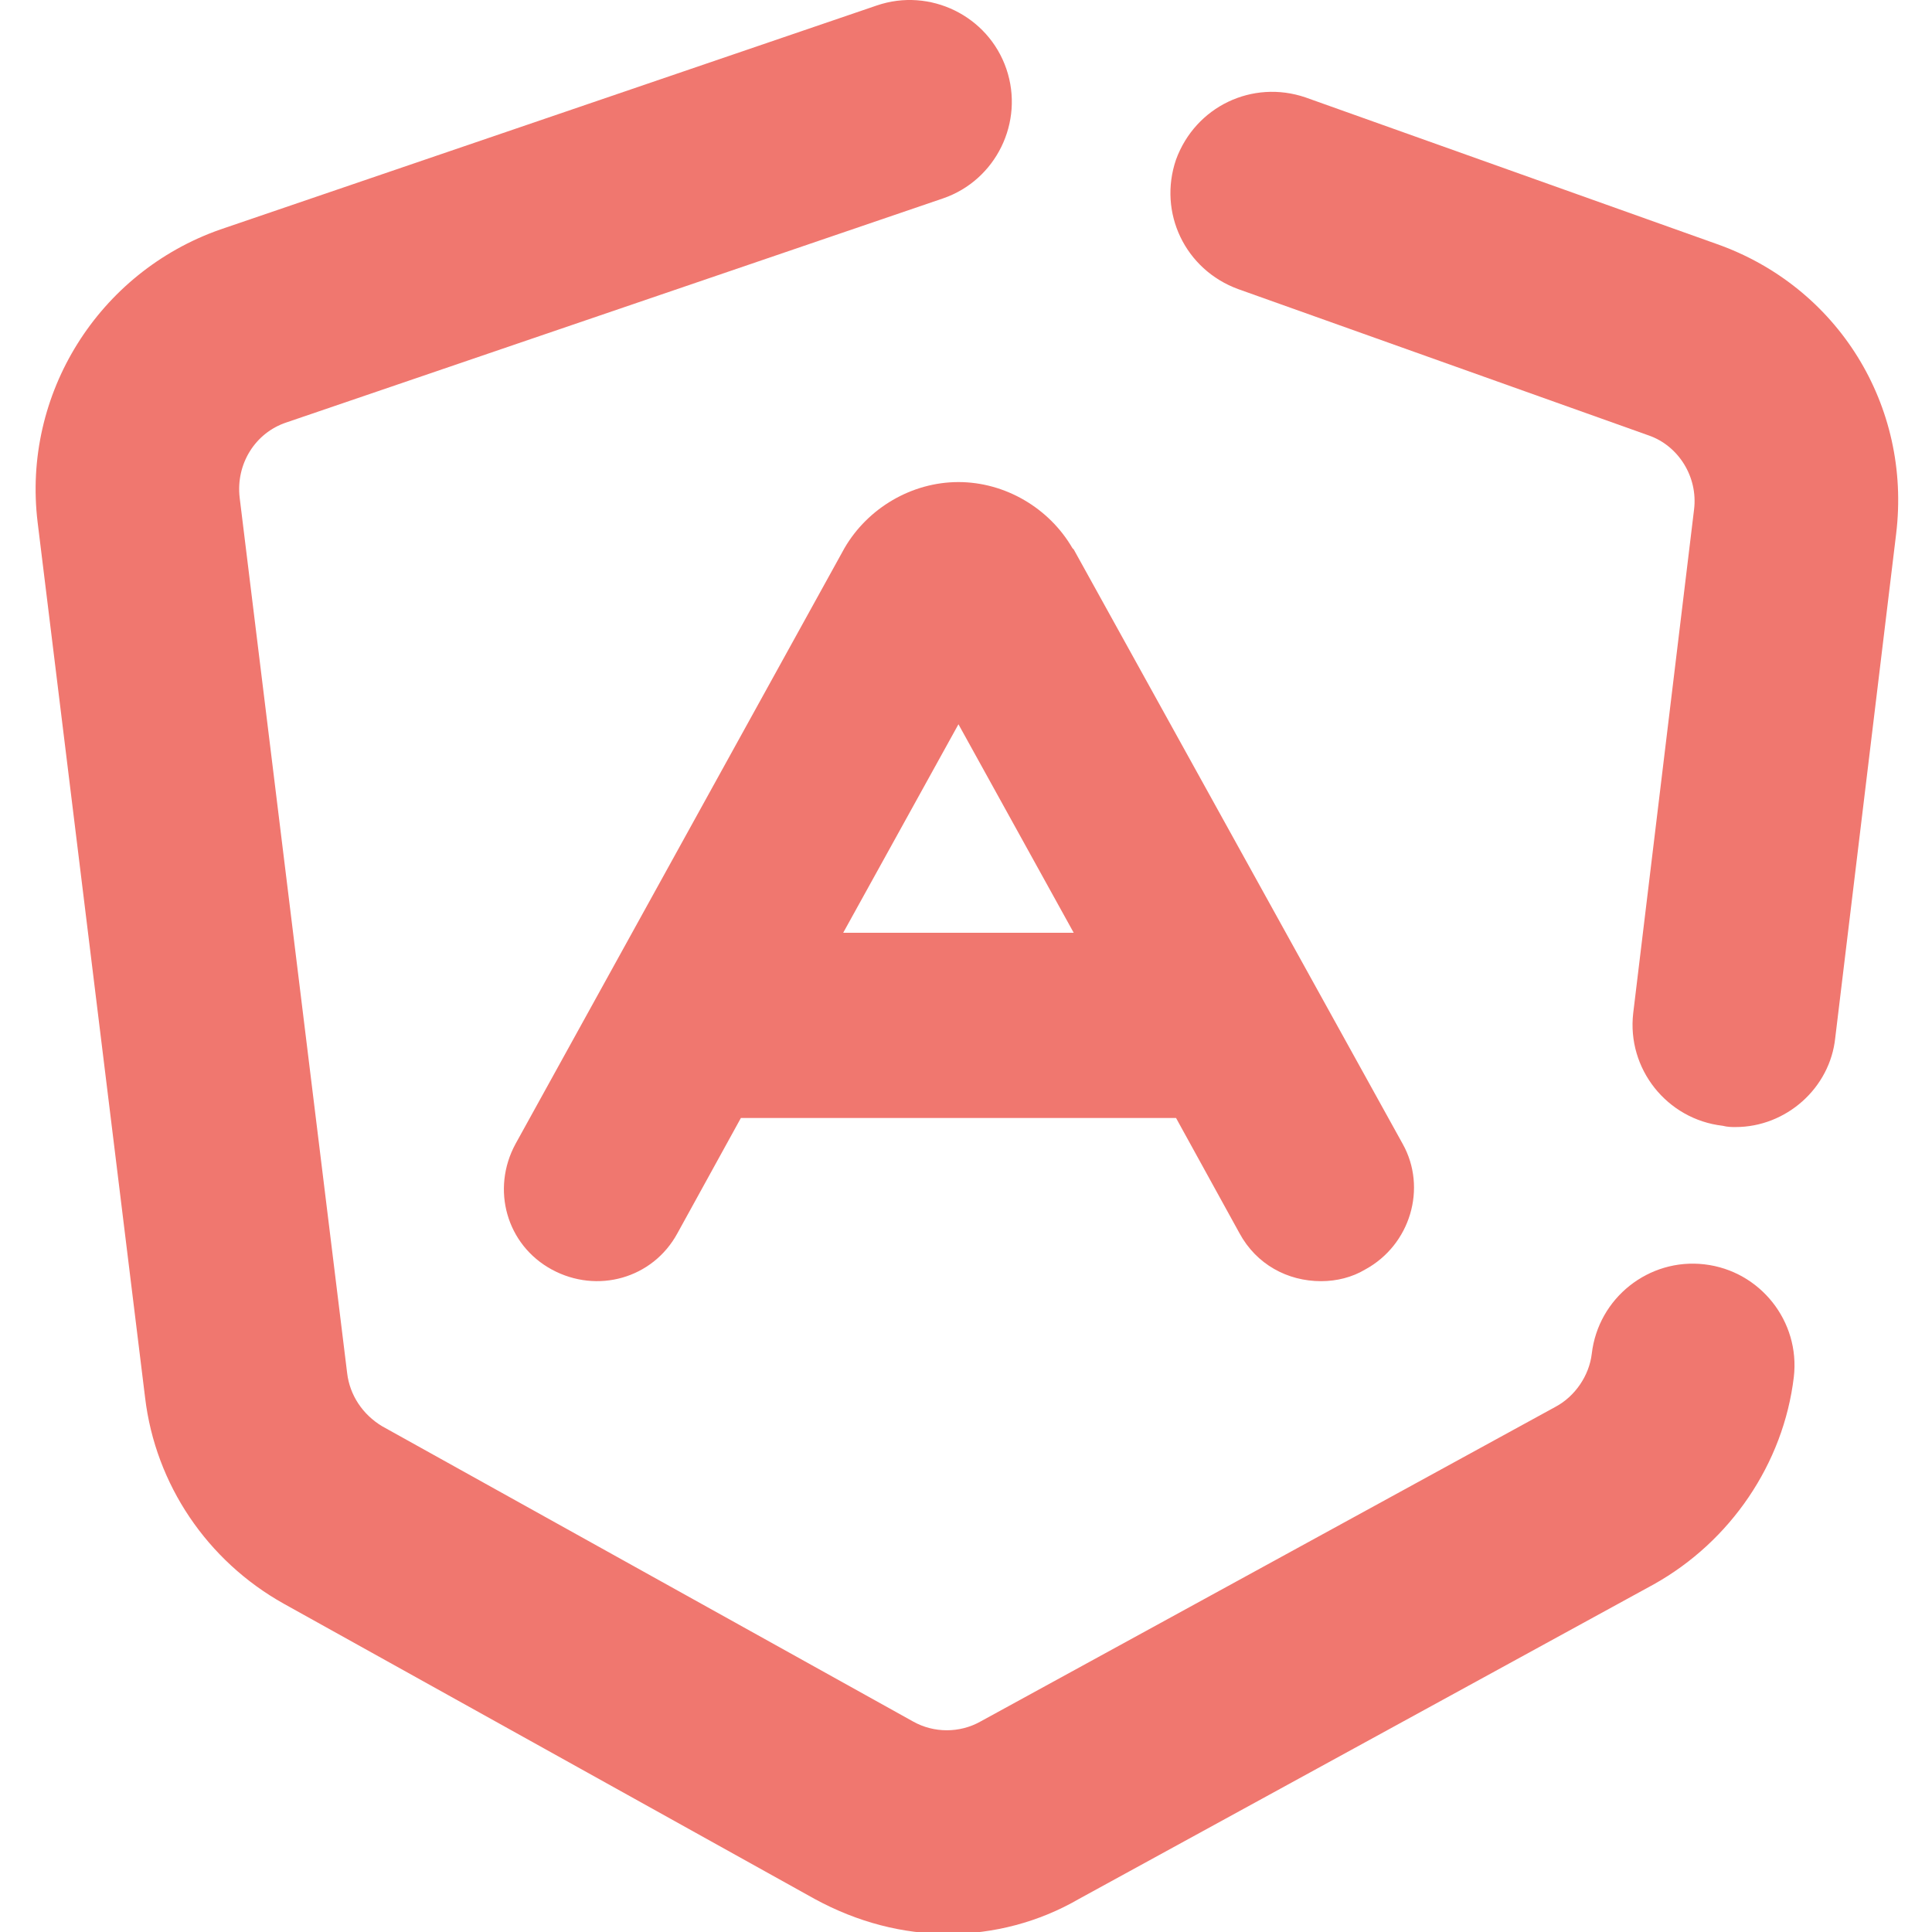
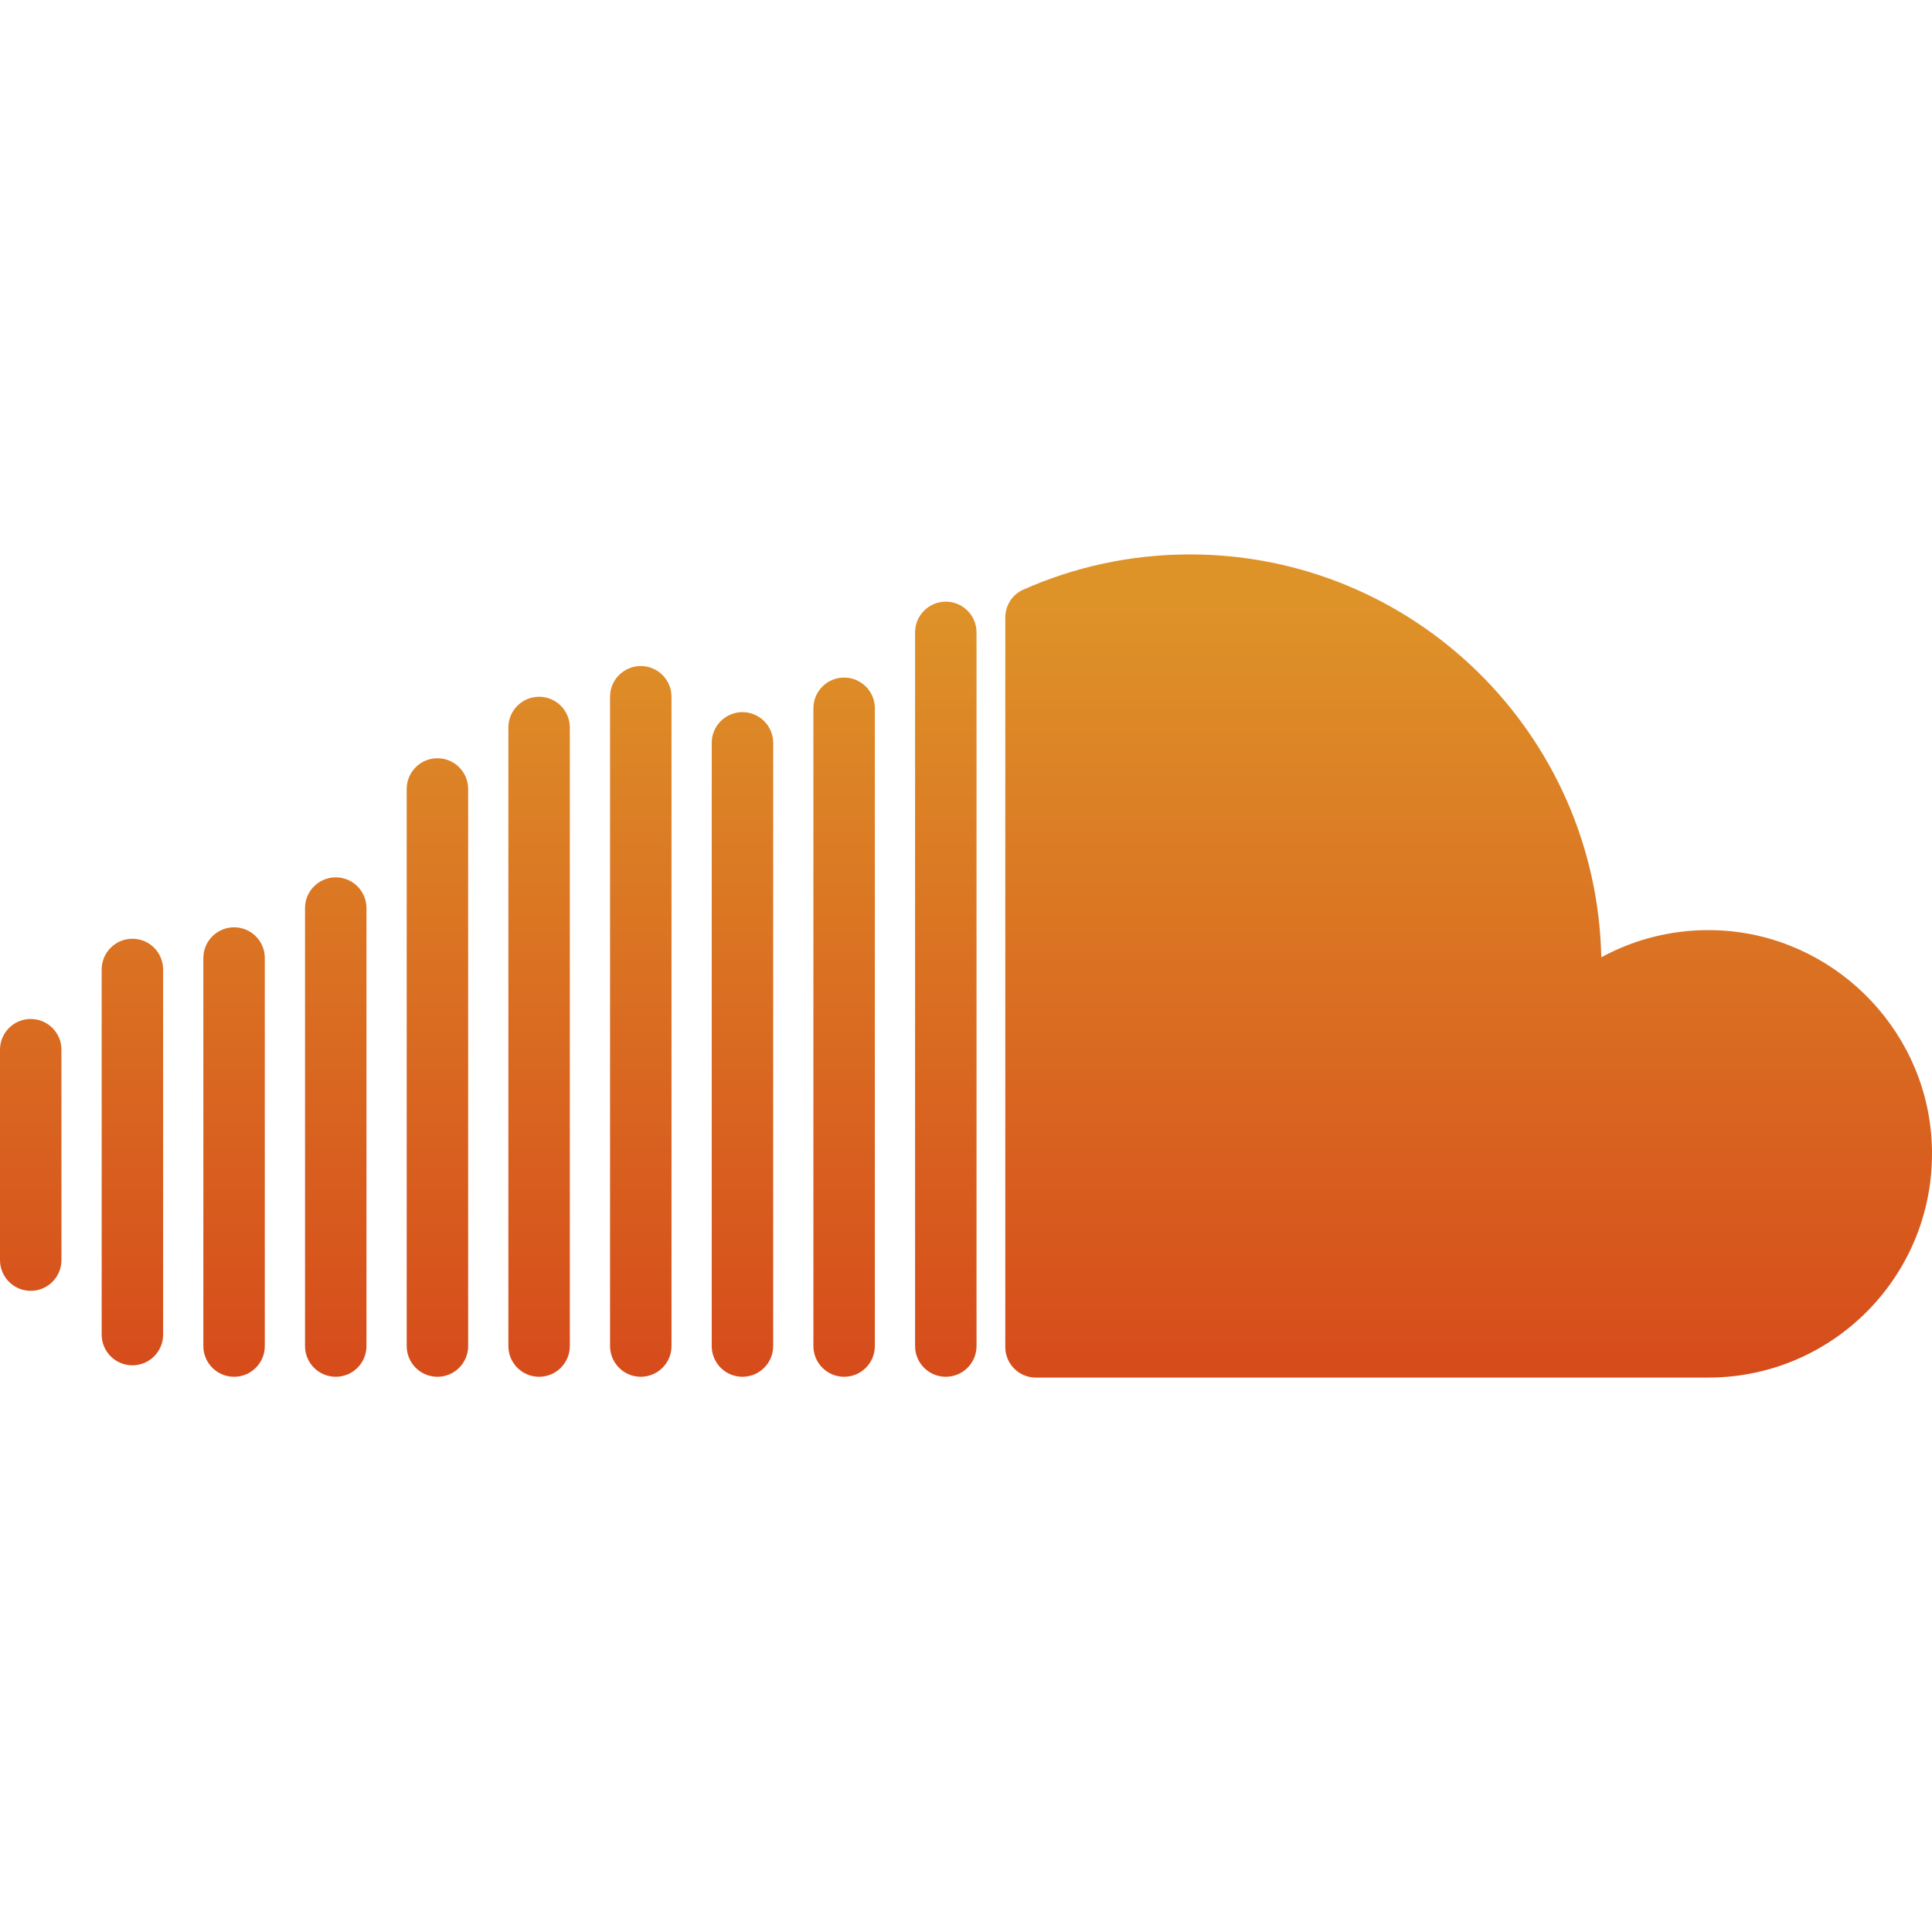
- <svg xmlns="http://www.w3.org/2000/svg" version="1.1" x="0px" y="0px" width="222px" height="222px" viewBox="-4.092 0 222 222" enable-background="new -4.092 0 222 222" xml:space="preserve">
-   <defs>
- </defs>
-   <path fill="#F0776F" d="M195.333,129.506c-0.446,0-0.893,0-1.488-0.148c-6.399-0.744-11.013-6.548-10.269-12.947l6.994-57.891  c0.447-3.721-1.785-7.293-5.208-8.483l-47.176-16.816c-6.103-2.232-9.228-8.78-7.144-14.882c2.232-6.102,8.78-9.227,14.882-7.144  l47.176,16.816c13.989,4.911,22.472,18.603,20.687,33.336l-6.995,57.891C206.197,125.042,201.137,129.506,195.333,129.506z" />
-   <path fill="#F0776F" d="M104.851,222.222c-5.209,0-10.417-1.34-15.329-4.019l-61.016-33.931  c-8.781-4.911-14.733-13.691-15.924-23.663L0.23,60.007c-1.786-14.733,6.995-28.723,20.983-33.634L96.665,0.627  c6.102-2.083,12.799,1.19,14.882,7.292c2.084,6.103-1.19,12.799-7.292,14.883L28.803,48.547c-3.572,1.191-5.804,4.763-5.357,8.632  l12.352,100.603c0.298,2.53,1.786,4.762,4.018,6.102l61.016,33.931c2.381,1.34,5.358,1.34,7.739,0l66.076-36.163  c2.232-1.19,3.87-3.571,4.167-6.102c0.744-6.399,6.549-11.013,12.948-10.269c6.398,0.744,11.012,6.548,10.269,12.947  c-1.191,9.971-7.293,18.9-16.073,23.812l-66.076,36.163C115.268,220.882,110.059,222.222,104.851,222.222z" />
-   <path fill="#F0776F" d="M157.086,131.441l-37.8-68.309l-0.149-0.149c-2.679-4.613-7.738-7.59-13.096-7.59s-10.417,2.977-13.096,7.59  l-37.8,68.458c-2.828,5.208-1.042,11.607,4.167,14.436c5.208,2.827,11.608,1.041,14.436-4.167l7.292-13.245h50.004l7.292,13.245  c1.935,3.571,5.506,5.506,9.376,5.506c1.785,0,3.571-0.446,5.06-1.339C157.979,143.049,159.914,136.501,157.086,131.441z   M92.796,107.183l13.245-23.96l13.245,23.96H92.796z" />
+ <svg xmlns="http://www.w3.org/2000/svg" version="1.1" id="Layer_1" x="0px" y="0px" viewBox="0 0 447.727 447.727" style="enable-background:new 0 0 447.727 447.727;" xml:space="preserve">
+   <g>
+     <linearGradient id="SVGID_1_" gradientUnits="userSpaceOnUse" x1="340.348" y1="311.841" x2="340.348" y2="132.571" gradientTransform="matrix(1 0 0 -1 0 450.0009)">
+       <stop offset="0" style="stop-color:#DE9329" />
+       <stop offset="1" style="stop-color:#D64C1B" />
+     </linearGradient>
+     <path style="fill:url(#SVGID_1_);" d="M447.601,263.733c-1.785-25.984-23.127-46.862-49.142-48.123   c-9.942-0.482-19.306,1.84-27.373,6.24c-1.075-51.745-43.328-93.368-95.33-93.368c-13.755,0-26.82,2.923-38.627,8.168   c-2.541,1.129-4.16,3.673-4.16,6.454v169.067c0,3.906,3.167,7.073,7.073,7.073h155.837   C425.725,319.243,449.681,294.024,447.601,263.733z" />
+     <linearGradient id="SVGID_2_" gradientUnits="userSpaceOnUse" x1="219.183" y1="311.841" x2="219.183" y2="132.571" gradientTransform="matrix(1 0 0 -1 0 450.0009)">
+       <stop offset="0" style="stop-color:#DE9329" />
+       <stop offset="1" style="stop-color:#D64C1B" />
+     </linearGradient>
+     <path style="fill:url(#SVGID_2_);" d="M219.182,139.431c-3.933,0-7.12,3.188-7.12,7.12v165.387c0,3.933,3.188,7.12,7.12,7.12   c3.932,0,7.121-3.188,7.121-7.12V146.551C226.303,142.619,223.114,139.431,219.182,139.431z" />
+     <linearGradient id="SVGID_3_" gradientUnits="userSpaceOnUse" x1="195.62" y1="311.841" x2="195.62" y2="132.571" gradientTransform="matrix(1 0 0 -1 0 450.0009)">
+       <stop offset="0" style="stop-color:#DE9329" />
+       <stop offset="1" style="stop-color:#D64C1B" />
+     </linearGradient>
+     <path style="fill:url(#SVGID_3_);" d="M195.62,157.019c-3.933,0-7.12,3.188-7.12,7.12v147.799c0,3.933,3.188,7.12,7.12,7.12   s7.12-3.188,7.12-7.12V164.139C202.74,160.207,199.552,157.019,195.62,157.019z" />
+     <linearGradient id="SVGID_4_" gradientUnits="userSpaceOnUse" x1="172.057" y1="311.841" x2="172.057" y2="132.571" gradientTransform="matrix(1 0 0 -1 0 450.0009)">
+       <stop offset="0" style="stop-color:#DE9329" />
+       <stop offset="1" style="stop-color:#D64C1B" />
+     </linearGradient>
+     <path style="fill:url(#SVGID_4_);" d="M172.057,165.033c-3.933,0-7.12,3.188-7.12,7.12v139.785c0,3.933,3.188,7.12,7.12,7.12   c3.933,0,7.12-3.188,7.12-7.12V172.153C179.178,168.22,175.99,165.033,172.057,165.033z" />
+     <linearGradient id="SVGID_5_" gradientUnits="userSpaceOnUse" x1="148.495" y1="311.841" x2="148.495" y2="132.571" gradientTransform="matrix(1 0 0 -1 0 450.0009)">
+       <stop offset="0" style="stop-color:#DE9329" />
+       <stop offset="1" style="stop-color:#D64C1B" />
+     </linearGradient>
+     <path style="fill:url(#SVGID_5_);" d="M148.495,154.348c-3.933,0-7.12,3.188-7.12,7.12v150.47c0,3.933,3.188,7.12,7.12,7.12   s7.12-3.188,7.12-7.12v-150.47C155.615,157.536,152.427,154.348,148.495,154.348z" />
+     <linearGradient id="SVGID_6_" gradientUnits="userSpaceOnUse" x1="124.932" y1="311.841" x2="124.932" y2="132.571" gradientTransform="matrix(1 0 0 -1 0 450.0009)">
+       <stop offset="0" style="stop-color:#DE9329" />
+       <stop offset="1" style="stop-color:#D64C1B" />
+     </linearGradient>
+     <path style="fill:url(#SVGID_6_);" d="M124.932,161.471c-3.933,0-7.12,3.188-7.12,7.12v143.347c0,3.933,3.188,7.12,7.12,7.12   s7.12-3.188,7.12-7.12V168.591C132.052,164.659,128.865,161.471,124.932,161.471z" />
+     <linearGradient id="SVGID_7_" gradientUnits="userSpaceOnUse" x1="101.37" y1="311.841" x2="101.37" y2="132.571" gradientTransform="matrix(1 0 0 -1 0 450.0009)">
+       <stop offset="0" style="stop-color:#DE9329" />
+       <stop offset="1" style="stop-color:#D64C1B" />
+     </linearGradient>
+     <path style="fill:url(#SVGID_7_);" d="M101.37,175.718c-3.933,0-7.12,3.188-7.12,7.12v129.1c0,3.933,3.188,7.12,7.12,7.12   s7.12-3.188,7.12-7.12v-129.1C108.491,178.905,105.303,175.718,101.37,175.718z" />
+     <linearGradient id="SVGID_8_" gradientUnits="userSpaceOnUse" x1="77.808" y1="311.841" x2="77.808" y2="132.571" gradientTransform="matrix(1 0 0 -1 0 450.0009)">
+       <stop offset="0" style="stop-color:#DE9329" />
+       <stop offset="1" style="stop-color:#D64C1B" />
+     </linearGradient>
+     <path style="fill:url(#SVGID_8_);" d="M77.808,203.32c-3.933,0-7.12,3.188-7.12,7.12v101.498c0,3.933,3.188,7.12,7.12,7.12   c3.933,0,7.12-3.188,7.12-7.12V210.44C84.928,206.508,81.74,203.32,77.808,203.32z" />
+     <linearGradient id="SVGID_9_" gradientUnits="userSpaceOnUse" x1="54.245" y1="311.841" x2="54.245" y2="132.571" gradientTransform="matrix(1 0 0 -1 0 450.0009)">
+       <stop offset="0" style="stop-color:#DE9329" />
+       <stop offset="1" style="stop-color:#D64C1B" />
+     </linearGradient>
+     <path style="fill:url(#SVGID_9_);" d="M54.245,214.895c-3.933,0-7.12,3.188-7.12,7.12v89.923c0,3.933,3.188,7.12,7.12,7.12   s7.12-3.188,7.12-7.12v-89.923C61.365,218.083,58.178,214.895,54.245,214.895z" />
+     <linearGradient id="SVGID_10_" gradientUnits="userSpaceOnUse" x1="30.683" y1="311.841" x2="30.683" y2="132.571" gradientTransform="matrix(1 0 0 -1 0 450.0009)">
+       <stop offset="0" style="stop-color:#DE9329" />
+       <stop offset="1" style="stop-color:#D64C1B" />
+     </linearGradient>
+     <path style="fill:url(#SVGID_10_);" d="M30.683,217.551c-3.933,0-7.12,3.188-7.12,7.12v84.611c0,3.933,3.188,7.12,7.12,7.12   s7.12-3.188,7.12-7.12v-84.611C37.803,220.739,34.615,217.551,30.683,217.551z" />
+     <linearGradient id="SVGID_11_" gradientUnits="userSpaceOnUse" x1="7.12" y1="311.841" x2="7.12" y2="132.571" gradientTransform="matrix(1 0 0 -1 0 450.0009)">
+       <stop offset="0" style="stop-color:#DE9329" />
+       <stop offset="1" style="stop-color:#D64C1B" />
+     </linearGradient>
+     <path style="fill:url(#SVGID_11_);" d="M7.12,236.143c-3.933,0-7.12,3.188-7.12,7.12v48.756c0,3.933,3.188,7.12,7.12,7.12   s7.12-3.188,7.12-7.12v-48.756C14.24,239.33,11.053,236.143,7.12,236.143z" />
+   </g>
+   <g>
+ </g>
+   <g>
+ </g>
+   <g>
+ </g>
+   <g>
+ </g>
+   <g>
+ </g>
+   <g>
+ </g>
+   <g>
+ </g>
+   <g>
+ </g>
+   <g>
+ </g>
+   <g>
+ </g>
+   <g>
+ </g>
+   <g>
+ </g>
+   <g>
+ </g>
+   <g>
+ </g>
+   <g>
+ </g>
</svg>
